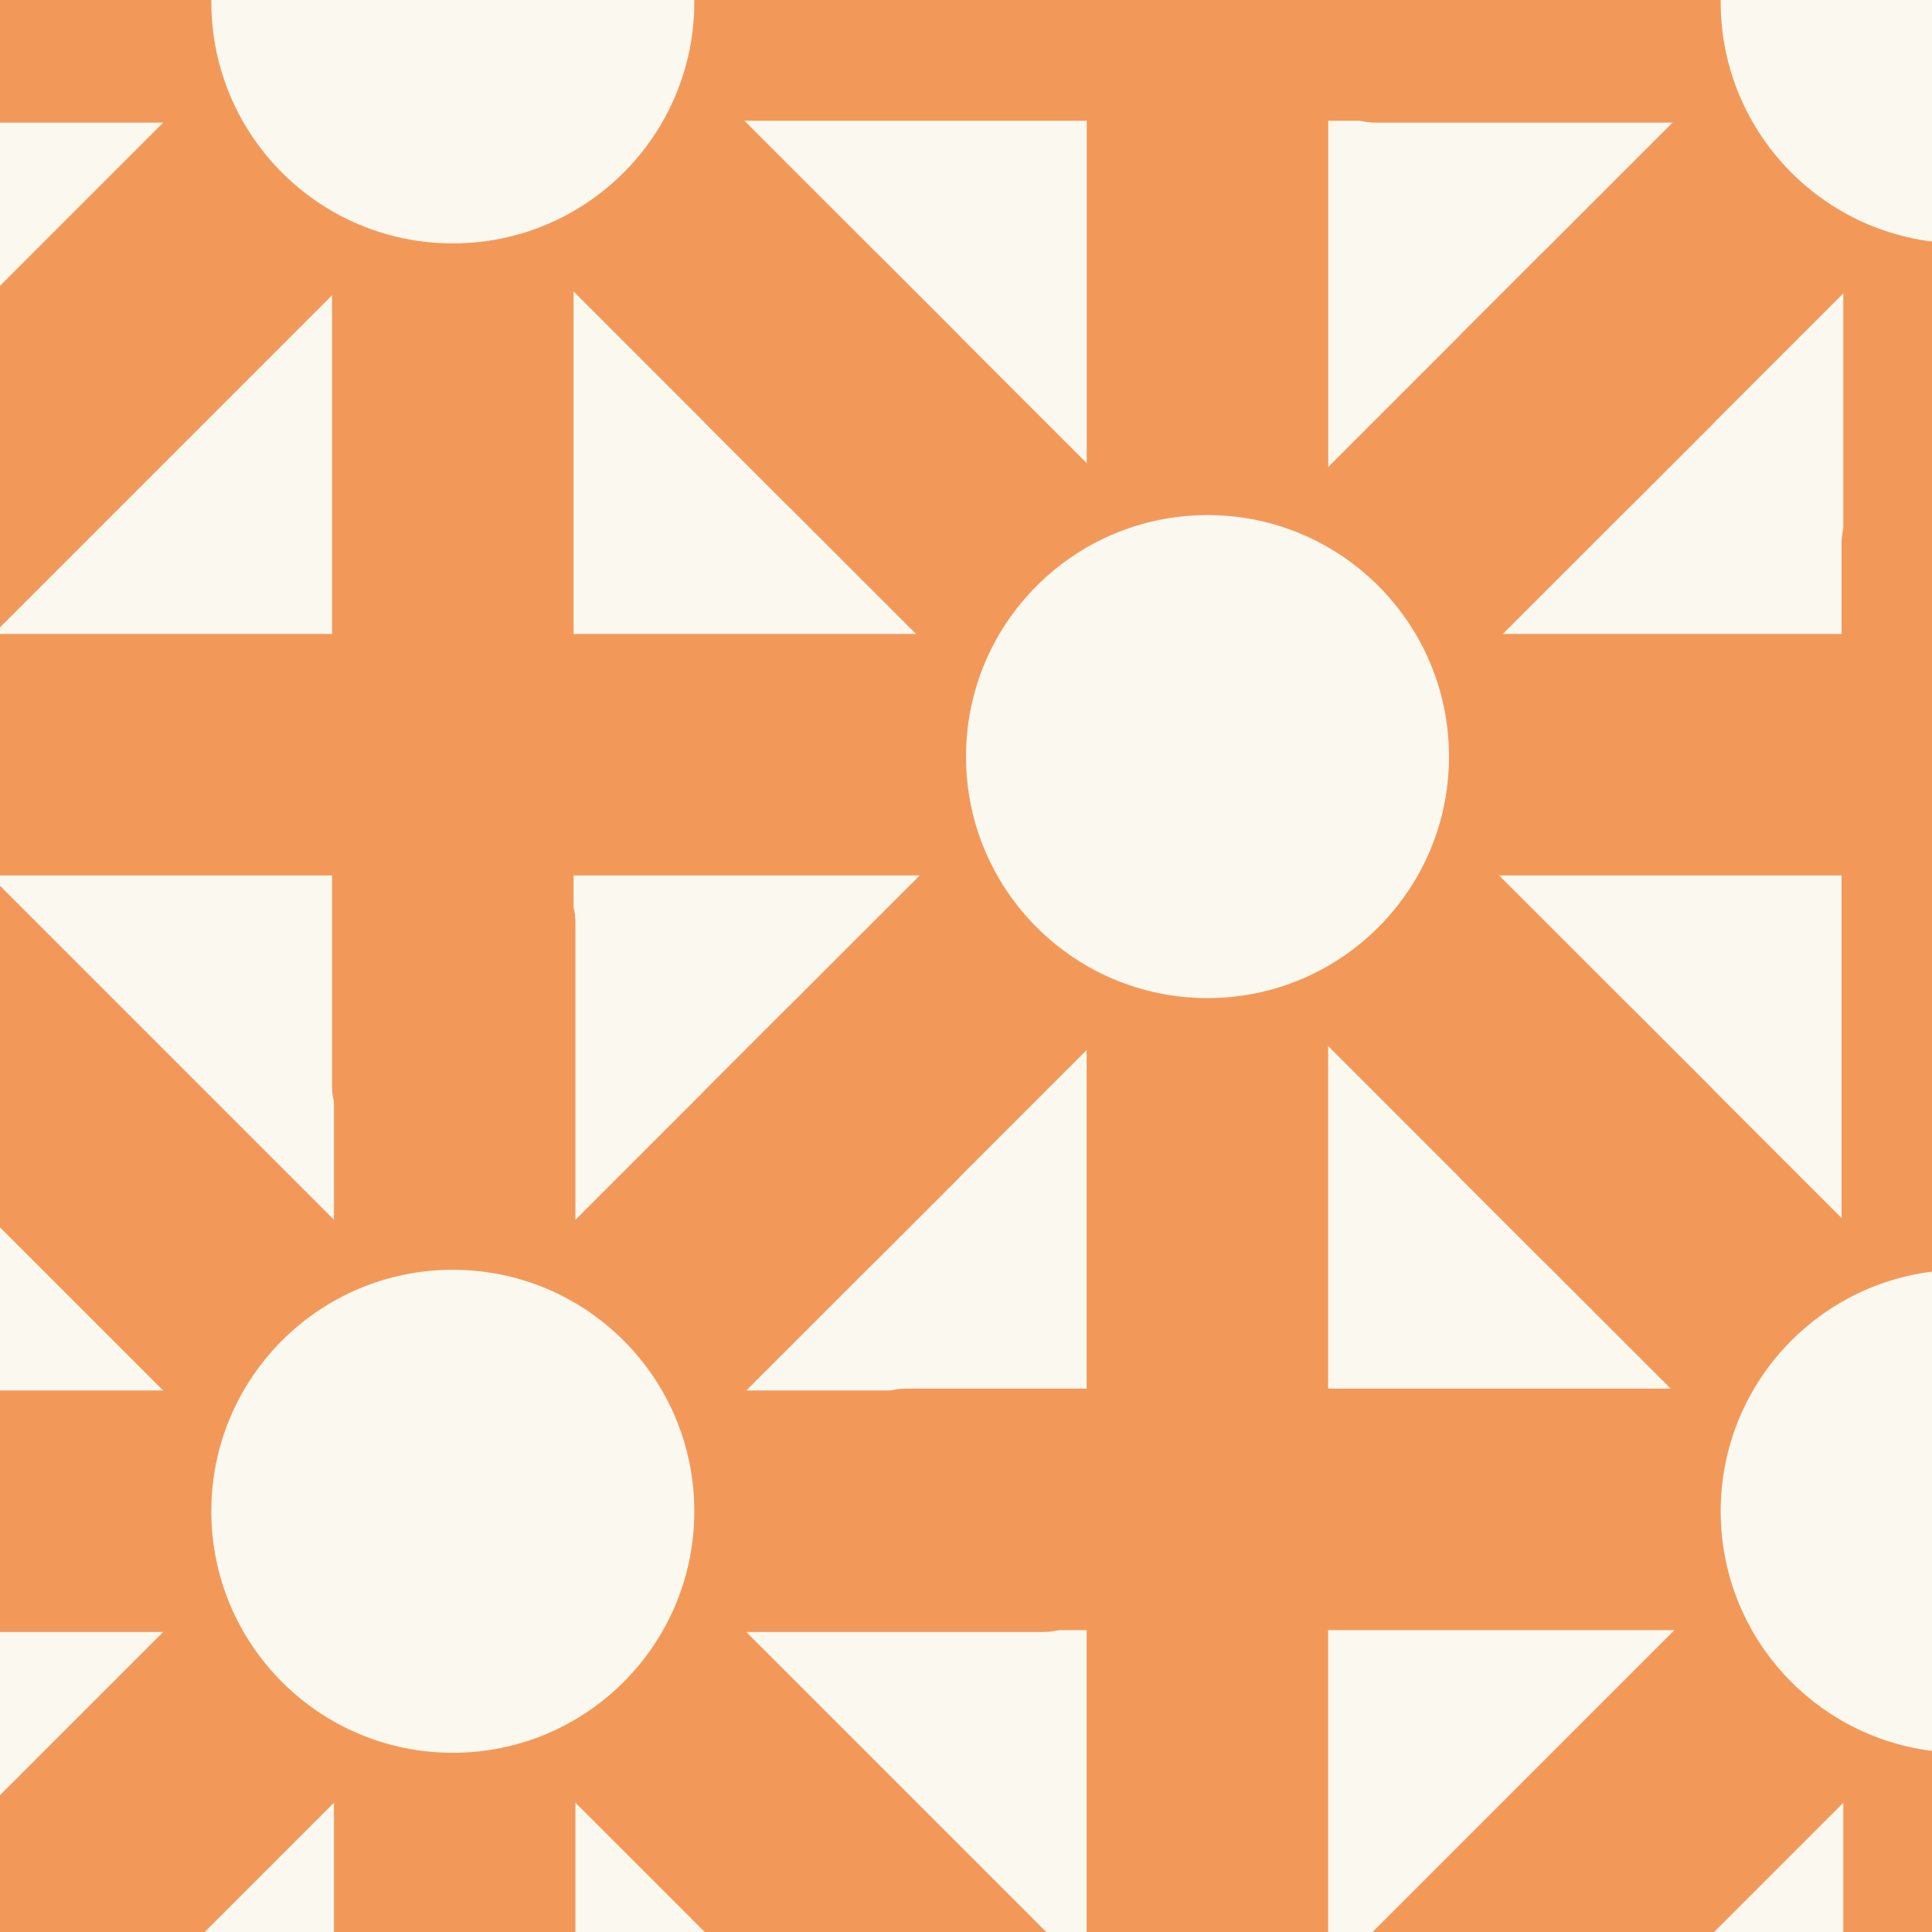
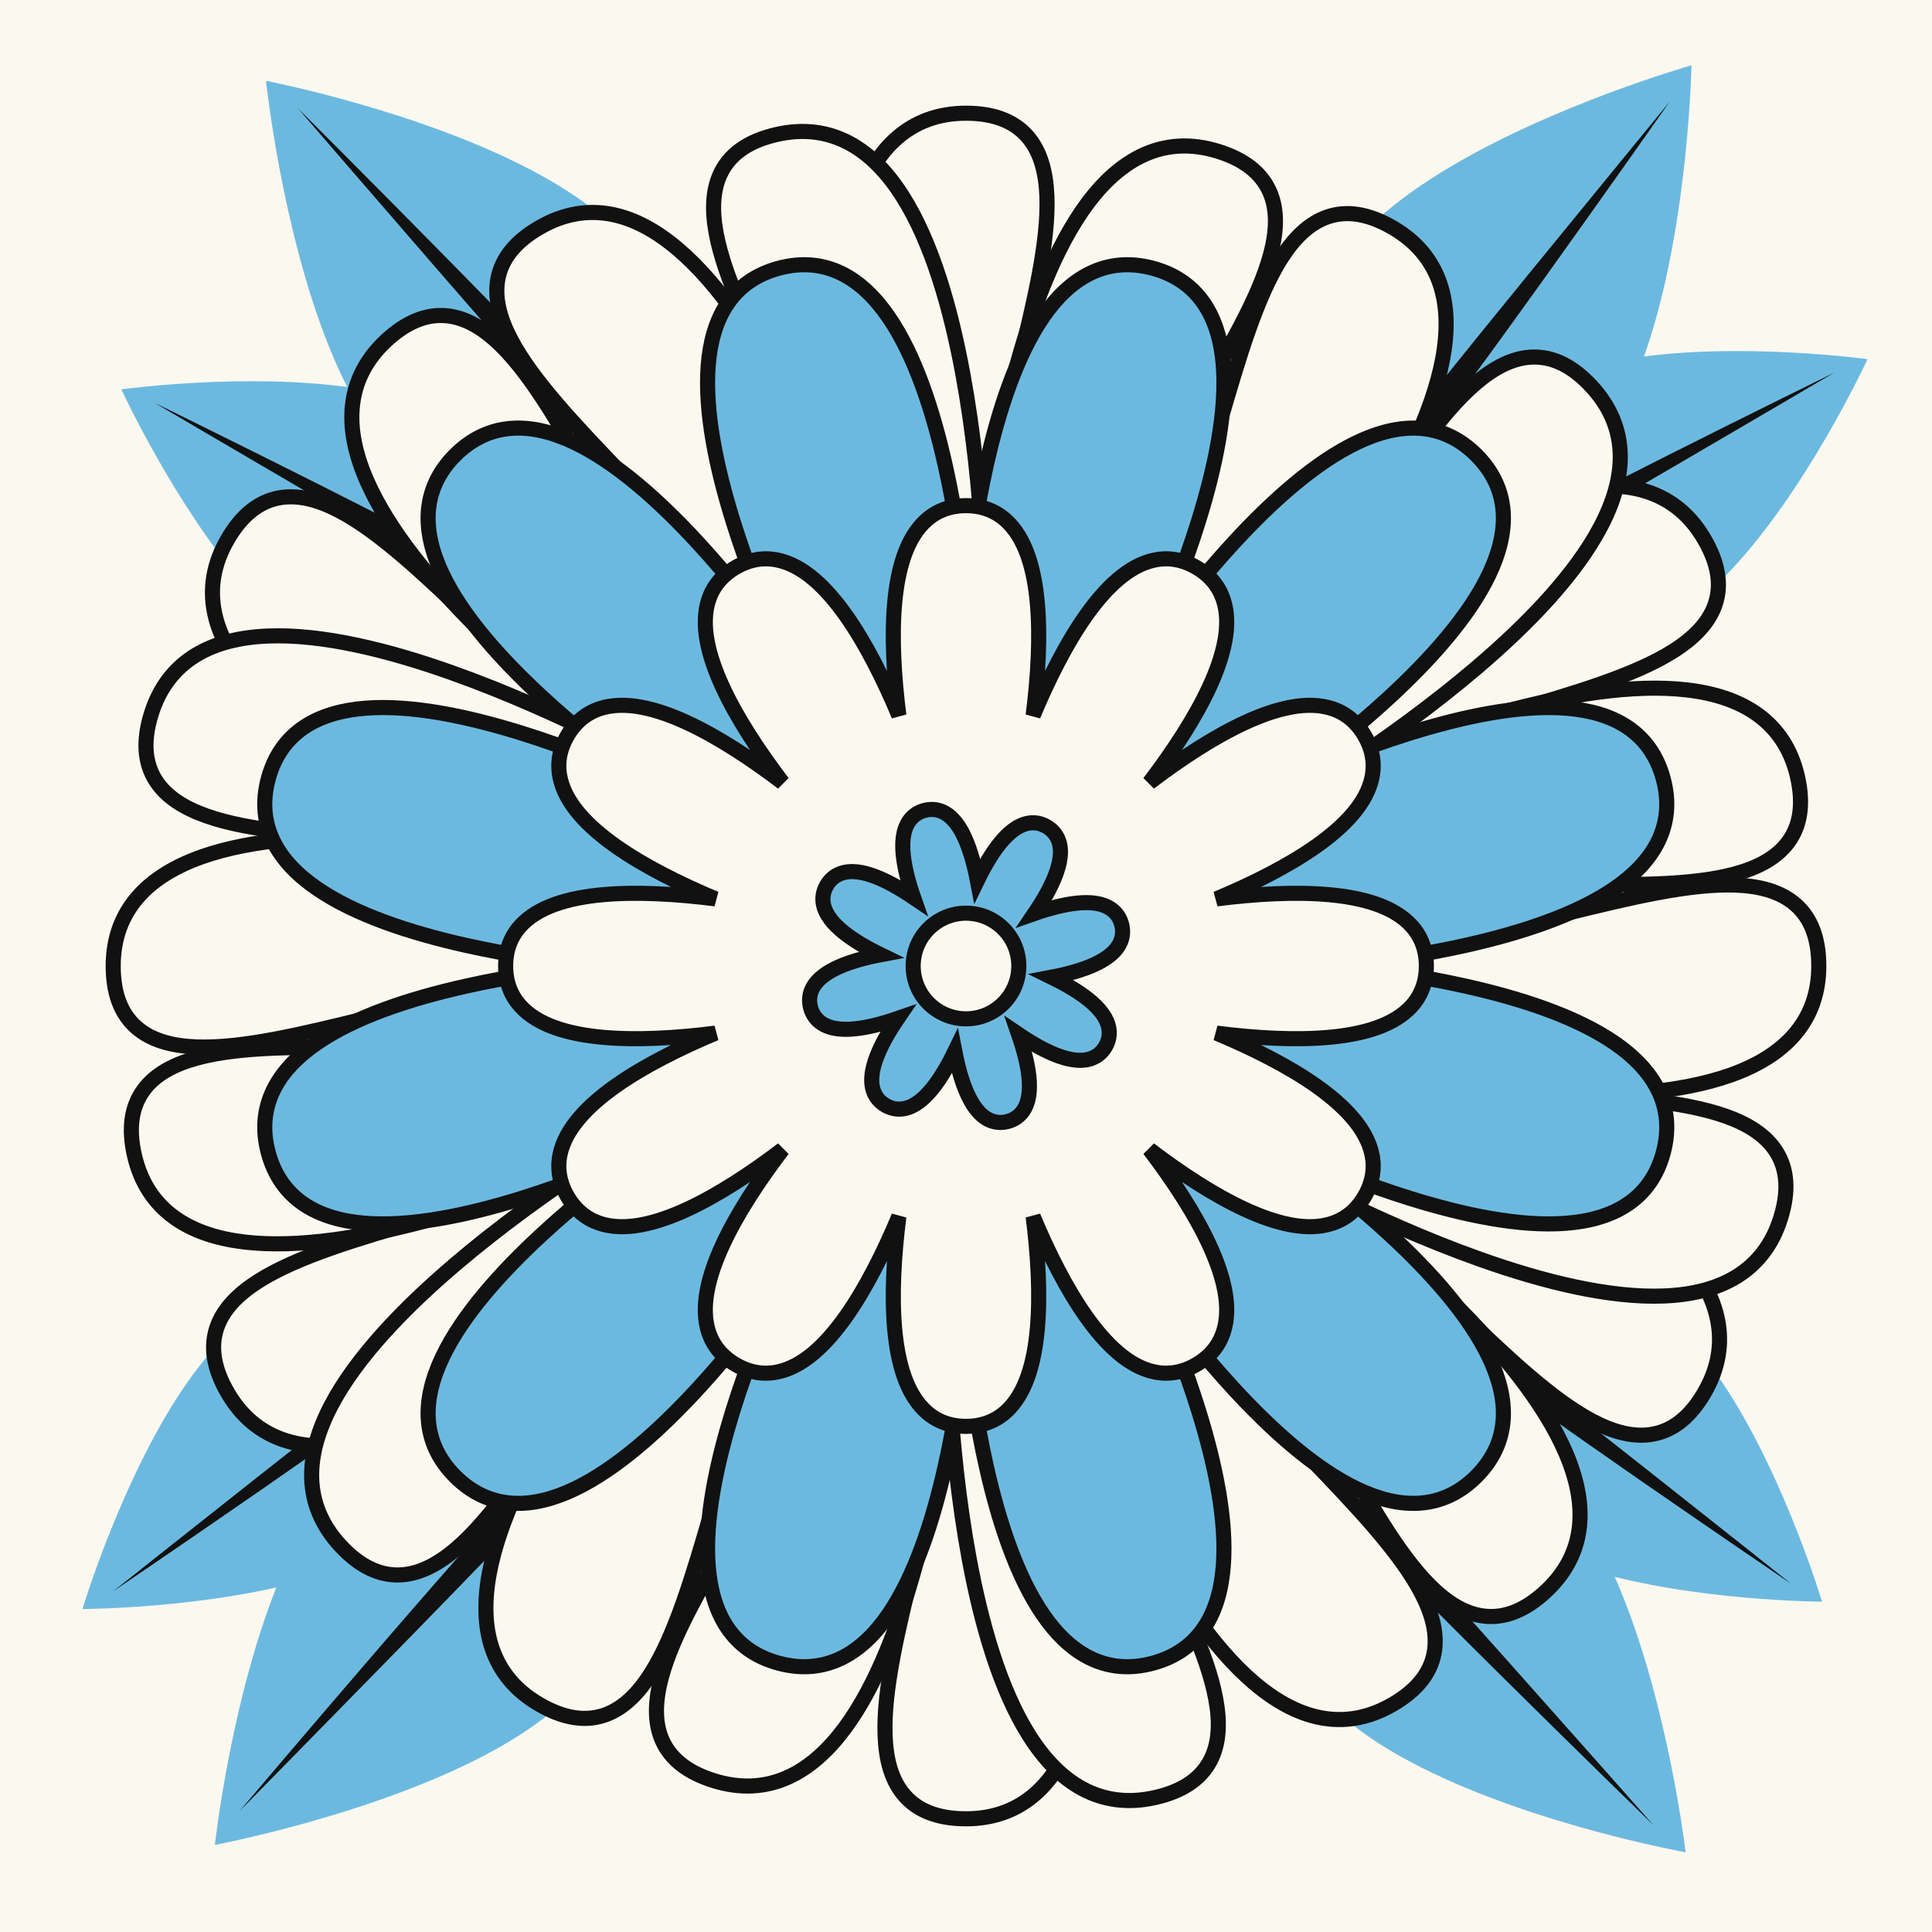
<svg xmlns="http://www.w3.org/2000/svg" width="64" height="64" viewBox="0 0 64 64" fill="none">
-   <g clip-path="url(#clip0_222_3661)">
+   <g clip-path="url(#clip0_379_2519)">
    <rect width="64" height="64" fill="#FBF8EF" />
-     <rect x="36.562" y="46.062" width="8" height="16" rx="2" transform="rotate(90 36.5625 46.0625)" fill="#F2995A" />
-     <rect x="9.562" y="46.062" width="8" height="16" rx="2" transform="rotate(90 9.5625 46.0625)" fill="#F2995A" />
-     <rect x="11.062" y="28.562" width="8" height="16" rx="2" fill="#F2995A" />
-     <rect x="11.062" y="55.562" width="8" height="16" rx="2" fill="#F2995A" />
-     <rect x="27.438" y="32.031" width="8" height="16" rx="2" transform="rotate(45 27.4375 32.0312)" fill="#F2995A" />
-     <rect x="8.344" y="51.123" width="8" height="16" rx="2" transform="rotate(45 8.34375 51.1231)" fill="#F2995A" />
-     <rect x="-8.375" y="32.282" width="8" height="23.645" rx="2" transform="rotate(-45 -8.375 32.282)" fill="#F2995A" />
-     <rect x="16.125" y="56.78" width="8" height="33.581" rx="2" transform="rotate(-45 16.125 56.7799)" fill="#F2995A" />
-     <rect x="7" y="42.063" width="16" height="16" rx="8" fill="#FBF8EF" />
-     <rect x="75" y="21" width="8" height="29" rx="2" transform="rotate(90 75 21)" fill="#F2995A" />
-     <rect x="35" y="21" width="8" height="37" rx="2" transform="rotate(90 35 21)" fill="#F2995A" />
-     <rect x="36" y="-6" width="8" height="26" rx="2" fill="#F2995A" />
-     <rect x="35.996" y="31" width="8" height="35" rx="2" fill="#F2995A" />
-     <rect x="52.438" y="7.031" width="8" height="16" rx="2" transform="rotate(45 52.4375 7.03122)" fill="#F2995A" />
-     <rect x="33.344" y="26.123" width="8" height="16" rx="2" transform="rotate(45 33.3438 26.1231)" fill="#F2995A" />
-     <rect x="22.031" y="12.688" width="8" height="16" rx="2" transform="rotate(-45 22.0312 12.6881)" fill="#F2995A" />
-     <rect x="41.125" y="31.78" width="8" height="16" rx="2" transform="rotate(-45 41.125 31.7799)" fill="#F2995A" />
-     <rect x="32" y="17.063" width="16" height="16" rx="8" fill="#FBF8EF" />
-     <rect x="51.004" y="-4" width="8" height="30" rx="2" transform="rotate(90 51.0039 -4)" fill="#F2995A" />
-     <rect x="9.566" y="-3.938" width="8" height="16" rx="2" transform="rotate(90 9.56641 -3.93753)" fill="#F2995A" />
-     <rect x="11" y="6" width="8" height="32" rx="2" fill="#F2995A" />
-     <rect x="8.344" y="1.123" width="8" height="24.519" rx="2" transform="rotate(45 8.34375 1.12314)" fill="#F2995A" />
-     <rect x="16.125" y="6.78" width="8" height="16" rx="2" transform="rotate(-45 16.125 6.77997)" fill="#F2995A" />
-     <rect x="7" y="-7.937" width="16" height="16" rx="8" fill="#FBF8EF" />
-     <rect x="60" y="46" width="8" height="32" rx="2" transform="rotate(90 60 46)" fill="#F2995A" />
-     <rect x="61.004" y="16" width="8" height="29" rx="2" fill="#F2995A" />
-     <rect x="61.062" y="55.562" width="8" height="16" rx="2" fill="#F2995A" />
-     <rect x="58.344" y="51.123" width="8" height="32.988" rx="2" transform="rotate(45 58.3438 51.1231)" fill="#F2995A" />
-     <rect x="47.031" y="37.688" width="8" height="16" rx="2" transform="rotate(-45 47.0312 37.6881)" fill="#F2995A" />
-     <rect x="57" y="42.063" width="16" height="16" rx="8" fill="#FBF8EF" />
-     <rect x="59.562" y="-3.938" width="8" height="16" rx="2" transform="rotate(90 59.5625 -3.93753)" fill="#F2995A" />
-     <rect x="61.062" y="5.562" width="8" height="16" rx="2" fill="#F2995A" />
-     <rect x="58.344" y="1.123" width="8" height="16" rx="2" transform="rotate(45 58.3438 1.12311)" fill="#F2995A" />
-     <rect x="57" y="-7.937" width="16" height="16" rx="8" fill="#FBF8EF" />
+     <path d="M2.732 53.301C2.732 53.301 19.719 53.258 13.336 45.053C7.47 37.512 2.732 53.301 2.732 53.301Z" fill="#6CB9E0" />
+     <path fill-rule="evenodd" clip-rule="evenodd" d="M13.414 45.148C13.359 45.075 3.752 52.713 3.752 52.713C3.752 52.713 13.892 45.826 13.762 45.633C13.632 45.439 13.498 45.261 13.414 45.148Z" fill="#111111" />
+     <path d="M7.118 61.115C7.118 61.115 9.295 41.14 18.148 49.675C26.284 57.518 7.118 61.115 7.118 61.115Z" fill="#6CB9E0" />
+     <path fill-rule="evenodd" clip-rule="evenodd" d="M18.047 49.572C18.126 49.646 7.939 59.99 7.939 59.99C7.939 59.99 17.309 48.924 17.52 49.101C17.732 49.279 17.924 49.459 18.047 49.572Z" fill="#111111" />
+     <path d="M55.839 61.36C55.839 61.36 36.062 57.811 45.186 49.568C53.572 41.992 55.839 61.36 55.839 61.36Z" fill="#6CB9E0" />
+     <path fill-rule="evenodd" clip-rule="evenodd" d="M45.08 49.663C45.159 49.59 54.776 60.465 54.776 60.465C54.776 60.465 44.383 50.355 44.574 50.156C44.765 49.957 44.958 49.778 45.08 49.663Z" fill="#111111" />
+     <path d="M8.813 2.678C8.813 2.678 28.544 6.481 19.314 14.606C10.831 22.074 8.813 2.678 8.813 2.678Z" fill="#6CB9E0" />
+     <path fill-rule="evenodd" clip-rule="evenodd" d="M19.425 14.512C19.346 14.585 9.869 3.587 9.869 3.587C9.869 3.587 20.132 13.83 19.938 14.026C19.744 14.223 19.549 14.4 19.425 14.512Z" fill="#111111" />
+     <path d="M56.032 2.164C56.032 2.164 55.663 22.254 46.078 14.551C37.268 7.472 56.032 2.164 56.032 2.164Z" fill="#6CB9E0" />
+     <path fill-rule="evenodd" clip-rule="evenodd" d="M46.19 14.644C46.104 14.578 55.318 3.359 55.318 3.359C55.318 3.359 46.983 15.223 46.757 15.065C46.53 14.908 46.322 14.746 46.19 14.644Z" fill="#111111" />
+     <path d="M4.02 12.899C4.02 12.899 20.846 10.57 15.672 19.586C10.916 27.873 4.02 12.899 4.02 12.899Z" fill="#6CB9E0" />
+     <path fill-rule="evenodd" clip-rule="evenodd" d="M15.736 19.481C15.692 19.561 5.113 13.339 5.113 13.339C5.113 13.339 16.116 18.742 16.014 18.952C15.912 19.162 15.804 19.357 15.736 19.481Z" fill="#111111" />
+     <path d="M61.863 11.899C61.863 11.899 45.037 9.57 50.211 18.586C54.966 26.873 61.863 11.899 61.863 11.899Z" fill="#6CB9E0" />
+     <path fill-rule="evenodd" clip-rule="evenodd" d="M50.147 18.481C50.19 18.561 60.77 12.339 60.77 12.339C60.77 12.339 49.767 17.742 49.869 17.952C49.971 18.162 50.078 18.357 50.147 18.481Z" fill="#111111" />
+     <path d="M60.358 53.057C60.358 53.057 43.371 53.014 49.754 44.809C55.62 37.268 60.358 53.057 60.358 53.057Z" fill="#6CB9E0" />
+     <path fill-rule="evenodd" clip-rule="evenodd" d="M49.676 44.904C49.731 44.831 59.337 52.469 59.337 52.469C59.337 52.469 49.198 45.583 49.328 45.389C49.458 45.195 49.592 45.017 49.676 44.904Z" fill="#111111" />
+     <path d="M42.042 21.958C43.043 20.728 44.224 19.175 45.261 17.538C46.448 15.663 47.463 13.653 47.792 11.877C47.957 10.987 47.952 10.139 47.697 9.39C47.439 8.635 46.931 8 46.125 7.535C45.327 7.074 44.614 6.966 43.977 7.184C43.35 7.399 42.849 7.911 42.431 8.573C41.614 9.868 41.028 11.874 40.44 13.891L40.406 14.009C39.798 16.09 39.181 18.178 38.304 19.637C37.868 20.364 37.379 20.913 36.817 21.229C36.263 21.541 35.618 21.638 34.833 21.428C34.048 21.218 33.538 20.81 33.214 20.264C32.885 19.709 32.736 18.989 32.721 18.142C32.692 16.439 33.202 14.322 33.716 12.216L33.745 12.097C34.244 10.056 34.741 8.026 34.68 6.497C34.649 5.713 34.472 5.02 34.036 4.521C33.593 4.013 32.921 3.75 32 3.75C31.069 3.75 30.312 4.046 29.711 4.571C29.116 5.091 28.688 5.824 28.385 6.677C27.782 8.38 27.656 10.628 27.747 12.845C27.826 14.782 28.072 16.716 28.324 18.282C27.76 16.8 27.005 15.002 26.106 13.285C25.076 11.319 23.843 9.435 22.469 8.263C21.78 7.675 21.044 7.254 20.268 7.101C19.485 6.947 18.681 7.069 17.875 7.535C17.077 7.995 16.627 8.559 16.497 9.22C16.369 9.87 16.562 10.56 16.927 11.254C17.64 12.608 19.085 14.118 20.537 15.636C20.565 15.666 20.594 15.695 20.622 15.725C22.12 17.291 23.62 18.87 24.446 20.359C24.857 21.101 25.088 21.798 25.081 22.443C25.073 23.078 24.835 23.686 24.261 24.261C23.686 24.835 23.078 25.073 22.443 25.081C21.798 25.088 21.101 24.857 20.359 24.446C18.87 23.62 17.291 22.12 15.725 20.622C15.695 20.594 15.666 20.565 15.636 20.537C14.118 19.085 12.608 17.64 11.254 16.927C10.56 16.562 9.87 16.369 9.22 16.497C8.559 16.627 7.995 17.077 7.535 17.875C7.069 18.681 6.947 19.485 7.101 20.268C7.254 21.044 7.675 21.78 8.263 22.469C9.435 23.843 11.319 25.076 13.285 26.106C15.002 27.005 16.8 27.76 18.282 28.324C16.716 28.072 14.782 27.826 12.845 27.747C10.628 27.656 8.38 27.782 6.677 28.385C5.824 28.688 5.091 29.116 4.571 29.711C4.046 30.312 3.75 31.069 3.75 32C3.75 32.921 4.013 33.593 4.521 34.036C5.02 34.472 5.713 34.649 6.497 34.68C8.026 34.741 10.056 34.244 12.097 33.745L12.216 33.716C14.322 33.202 16.439 32.692 18.142 32.721C18.989 32.736 19.709 32.885 20.264 33.214C20.81 33.538 21.218 34.048 21.428 34.833C21.638 35.618 21.541 36.263 21.229 36.817C20.913 37.379 20.364 37.868 19.637 38.304C18.178 39.181 16.09 39.798 14.009 40.406L13.891 40.44C11.874 41.028 9.868 41.614 8.573 42.431C7.911 42.849 7.399 43.35 7.184 43.977C6.966 44.614 7.074 45.327 7.535 46.125C8 46.931 8.635 47.439 9.39 47.697C10.139 47.952 10.987 47.957 11.877 47.792C13.653 47.463 15.663 46.448 17.538 45.261C19.175 44.224 20.728 43.043 21.958 42.042C20.957 43.272 19.776 44.825 18.739 46.462C17.552 48.337 16.537 50.347 16.208 52.123C16.043 53.013 16.048 53.861 16.303 54.61C16.561 55.365 17.069 56 17.875 56.465C18.673 56.926 19.386 57.034 20.023 56.816C20.65 56.601 21.151 56.089 21.57 55.426C22.386 54.133 22.972 52.126 23.56 50.109L23.594 49.991C24.201 47.91 24.819 45.822 25.696 44.362C26.132 43.636 26.621 43.087 27.183 42.771C27.737 42.459 28.382 42.362 29.167 42.572C29.952 42.782 30.462 43.19 30.786 43.736C31.115 44.291 31.264 45.011 31.279 45.858C31.308 47.561 30.799 49.678 30.284 51.784L30.255 51.903C29.756 53.944 29.259 55.974 29.32 57.503C29.351 58.286 29.528 58.98 29.964 59.479C30.407 59.987 31.079 60.25 32 60.25C32.931 60.25 33.688 59.954 34.289 59.429C34.885 58.909 35.312 58.176 35.615 57.323C36.218 55.62 36.344 53.372 36.253 51.155C36.174 49.218 35.928 47.284 35.676 45.718C36.24 47.2 36.995 48.998 37.894 50.715C38.924 52.681 40.157 54.565 41.531 55.737C42.219 56.325 42.956 56.746 43.732 56.899C44.515 57.053 45.319 56.931 46.125 56.465C46.923 56.005 47.373 55.441 47.503 54.78C47.631 54.13 47.438 53.44 47.073 52.746C46.36 51.392 44.915 49.882 43.463 48.364L43.378 48.275C41.88 46.709 40.38 45.13 39.554 43.641C39.143 42.899 38.912 42.202 38.919 41.557C38.926 40.922 39.165 40.314 39.739 39.739C40.314 39.165 40.922 38.926 41.557 38.919C42.202 38.912 42.899 39.143 43.641 39.554C45.13 40.38 46.709 41.88 48.275 43.378L48.364 43.463C49.882 44.915 51.392 46.36 52.746 47.073C53.44 47.438 54.13 47.631 54.78 47.503C55.441 47.373 56.005 46.923 56.465 46.125C56.931 45.319 57.053 44.515 56.899 43.732C56.746 42.956 56.325 42.219 55.737 41.531C54.565 40.157 52.681 38.924 50.715 37.894C48.998 36.995 47.2 36.24 45.718 35.676C47.284 35.928 49.218 36.174 51.155 36.253C53.372 36.344 55.62 36.218 57.323 35.615C58.176 35.312 58.909 34.885 59.429 34.289C59.954 33.688 60.25 32.931 60.25 32C60.25 31.079 59.987 30.407 59.479 29.964C58.98 29.528 58.286 29.351 57.503 29.32C55.974 29.259 53.944 29.756 51.903 30.255L51.784 30.284C49.678 30.799 47.561 31.308 45.858 31.279C45.011 31.264 44.291 31.115 43.736 30.786C43.19 30.462 42.782 29.952 42.572 29.167C42.362 28.382 42.459 27.737 42.771 27.183C43.087 26.621 43.636 26.132 44.362 25.696C45.822 24.819 47.91 24.201 49.991 23.594L50.109 23.56C52.126 22.972 54.133 22.386 55.426 21.57C56.089 21.151 56.601 20.65 56.816 20.023C57.034 19.386 56.926 18.673 56.465 17.875C56 17.069 55.365 16.561 54.61 16.303C53.861 16.048 53.013 16.043 52.123 16.208C50.347 16.537 48.337 17.552 46.462 18.739C44.825 19.776 43.272 20.957 42.042 21.958Z" fill="#FBF8EF" stroke="#111111" stroke-width="0.5" />
+     <path d="M44.559 25.371C45.878 24.492 47.464 23.357 48.938 22.099C50.627 20.658 52.19 19.038 53.028 17.438C53.449 16.636 53.695 15.825 53.672 15.034C53.648 14.237 53.351 13.48 52.718 12.797C52.092 12.121 51.442 11.808 50.769 11.828C50.107 11.847 49.477 12.189 48.882 12.698C47.719 13.694 46.567 15.438 45.41 17.191L45.342 17.293C44.148 19.102 42.941 20.915 41.672 22.051C41.04 22.616 40.412 22.996 39.781 23.132C39.16 23.266 38.514 23.169 37.827 22.736C37.139 22.303 36.772 21.763 36.624 21.145C36.473 20.518 36.544 19.787 36.78 18.973C37.255 17.338 38.367 15.465 39.48 13.605L39.543 13.5C40.623 11.698 41.696 9.904 42.09 8.426C42.292 7.668 42.327 6.953 42.058 6.347C41.785 5.732 41.221 5.282 40.341 5.01C39.451 4.735 38.64 4.795 37.912 5.118C37.189 5.44 36.564 6.013 36.023 6.739C34.944 8.188 34.16 10.298 33.592 12.443C33.095 14.317 32.759 16.238 32.538 17.808C32.436 16.226 32.246 14.285 31.894 12.379C31.49 10.197 30.868 8.033 29.902 6.507C29.418 5.742 28.838 5.122 28.142 4.747C27.44 4.369 26.636 4.248 25.728 4.455C24.83 4.659 24.233 5.065 23.914 5.658C23.6 6.241 23.581 6.957 23.724 7.728C24.005 9.232 24.939 11.102 25.879 12.981C25.897 13.018 25.916 13.054 25.934 13.091C26.903 15.03 27.87 16.981 28.219 18.647C28.393 19.477 28.407 20.212 28.21 20.826C28.015 21.431 27.608 21.941 26.89 22.32C26.171 22.7 25.52 22.748 24.911 22.567C24.292 22.384 23.694 21.957 23.107 21.345C21.929 20.117 20.863 18.217 19.809 16.323C19.789 16.287 19.769 16.252 19.749 16.216C18.728 14.38 17.712 12.553 16.628 11.473C16.073 10.919 15.471 10.531 14.812 10.462C14.143 10.391 13.471 10.654 12.795 11.28C12.113 11.913 11.759 12.645 11.675 13.438C11.591 14.225 11.776 15.053 12.134 15.884C12.849 17.543 14.284 19.277 15.858 20.842C17.233 22.209 18.729 23.46 19.977 24.437C18.556 23.734 16.781 22.928 14.953 22.28C12.862 21.538 10.677 20.995 8.872 21.069C7.968 21.105 7.141 21.298 6.468 21.713C5.79 22.132 5.283 22.768 5.008 23.658C4.736 24.538 4.789 25.257 5.143 25.83C5.491 26.394 6.102 26.768 6.841 27.029C8.284 27.539 10.371 27.664 12.468 27.79L12.59 27.797C14.754 27.927 16.927 28.066 18.545 28.597C19.351 28.861 19.994 29.216 20.427 29.694C20.854 30.165 21.092 30.773 21.061 31.584C21.03 32.396 20.746 32.984 20.285 33.422C19.817 33.865 19.149 34.17 18.325 34.373C16.672 34.779 14.494 34.752 12.327 34.718L12.205 34.716C10.104 34.682 8.014 34.649 6.536 35.047C5.779 35.251 5.142 35.578 4.753 36.114C4.356 36.659 4.248 37.372 4.453 38.27C4.66 39.178 5.117 39.85 5.761 40.32C6.401 40.785 7.21 41.04 8.11 41.145C9.904 41.355 12.123 40.979 14.265 40.399C16.136 39.891 17.968 39.222 19.438 38.629C18.119 39.508 16.533 40.643 15.058 41.901C13.37 43.342 11.807 44.962 10.968 46.562C10.548 47.364 10.302 48.176 10.325 48.966C10.348 49.763 10.646 50.52 11.278 51.203C11.905 51.879 12.554 52.192 13.228 52.172C13.89 52.153 14.519 51.811 15.115 51.302C16.277 50.306 17.429 48.562 18.587 46.809L18.654 46.707C19.849 44.898 21.056 43.085 22.324 41.95C22.956 41.384 23.585 41.004 24.215 40.868C24.836 40.734 25.482 40.831 26.17 41.264C26.858 41.697 27.225 42.237 27.373 42.855C27.523 43.482 27.453 44.213 27.216 45.027C26.742 46.662 25.63 48.535 24.516 50.395L24.453 50.5C23.374 52.302 22.3 54.096 21.906 55.574C21.705 56.332 21.669 57.047 21.938 57.653C22.212 58.268 22.776 58.718 23.656 58.99C24.545 59.265 25.356 59.206 26.085 58.882C26.808 58.56 27.433 57.987 27.974 57.261C29.053 55.812 29.837 53.702 30.405 51.557C30.901 49.683 31.238 47.762 31.459 46.192C31.561 47.774 31.75 49.715 32.103 51.621C32.507 53.803 33.128 55.967 34.094 57.493C34.579 58.258 35.158 58.878 35.855 59.253C36.557 59.631 37.361 59.752 38.269 59.545C39.167 59.341 39.763 58.935 40.083 58.342C40.397 57.759 40.416 57.043 40.272 56.272C39.992 54.768 39.057 52.898 38.118 51.019L38.063 50.91C37.094 48.971 36.127 47.019 35.778 45.353C35.604 44.523 35.589 43.788 35.787 43.174C35.981 42.569 36.388 42.059 37.107 41.68C37.826 41.3 38.477 41.252 39.086 41.433C39.704 41.617 40.302 42.043 40.889 42.655C42.068 43.883 43.134 45.783 44.188 47.677L44.247 47.784C45.269 49.62 46.285 51.447 47.368 52.527C47.923 53.081 48.525 53.469 49.184 53.538C49.854 53.609 50.526 53.346 51.201 52.72C51.884 52.087 52.238 51.355 52.322 50.562C52.405 49.775 52.221 48.947 51.863 48.116C51.148 46.457 49.712 44.723 48.138 43.158C46.763 41.791 45.268 40.54 44.019 39.563C45.44 40.266 47.216 41.072 49.043 41.72C51.135 42.462 53.319 43.005 55.124 42.931C56.029 42.895 56.855 42.702 57.528 42.287C58.207 41.868 58.714 41.232 58.988 40.343C59.261 39.462 59.207 38.743 58.853 38.17C58.505 37.606 57.895 37.231 57.156 36.971C55.712 36.461 53.626 36.336 51.529 36.21L51.407 36.203C49.243 36.073 47.069 35.934 45.452 35.403C44.646 35.139 44.003 34.784 43.57 34.306C43.143 33.835 42.905 33.227 42.935 32.416C42.966 31.604 43.25 31.016 43.711 30.578C44.179 30.135 44.848 29.83 45.671 29.628C47.324 29.221 49.502 29.248 51.67 29.282L51.792 29.284C53.893 29.318 55.983 29.351 57.46 28.953C58.217 28.749 58.854 28.422 59.244 27.886C59.641 27.341 59.748 26.628 59.544 25.73C59.337 24.822 58.88 24.149 58.235 23.68C57.596 23.215 56.786 22.96 55.887 22.855C54.093 22.645 51.873 23.021 49.732 23.602C47.861 24.109 46.029 24.778 44.559 25.371Z" fill="#FBF8EF" stroke="#111111" stroke-width="0.5" />
+     <path d="M38.178 21.277C38.689 20.114 39.247 18.719 39.693 17.291C40.253 15.499 40.644 13.631 40.523 12.101C40.462 11.334 40.272 10.635 39.895 10.072C39.513 9.504 38.952 9.091 38.183 8.885C37.414 8.679 36.722 8.756 36.108 9.057C35.499 9.356 34.985 9.866 34.549 10.5C33.68 11.765 33.084 13.578 32.672 15.41C32.345 16.869 32.131 18.357 31.992 19.619C31.853 18.357 31.639 16.869 31.311 15.41C30.9 13.578 30.304 11.765 29.435 10.5C28.999 9.866 28.485 9.356 27.876 9.057C27.262 8.756 26.57 8.679 25.801 8.885C25.032 9.091 24.47 9.504 24.089 10.072C23.712 10.635 23.521 11.334 23.461 12.101C23.34 13.631 23.731 15.499 24.291 17.291C24.737 18.719 25.295 20.114 25.806 21.277C25.054 20.253 24.125 19.072 23.112 17.972C21.84 16.591 20.417 15.318 19.032 14.658C18.337 14.327 17.637 14.142 16.961 14.188C16.278 14.234 15.64 14.514 15.077 15.076C14.514 15.639 14.235 16.277 14.188 16.96C14.143 17.636 14.327 18.336 14.659 19.031C15.319 20.416 16.592 21.839 17.973 23.111C19.073 24.125 20.254 25.054 21.277 25.805C20.115 25.294 18.72 24.736 17.292 24.29C15.5 23.73 13.631 23.339 12.101 23.46C11.334 23.521 10.635 23.711 10.073 24.088C9.505 24.47 9.092 25.031 8.886 25.8C8.68 26.569 8.757 27.261 9.058 27.875C9.357 28.484 9.867 28.998 10.501 29.434C11.765 30.303 13.579 30.899 15.411 31.311C16.87 31.638 18.358 31.852 19.62 31.991C18.358 32.13 16.87 32.344 15.411 32.672C13.579 33.083 11.765 33.679 10.501 34.548C9.867 34.984 9.357 35.498 9.058 36.107C8.757 36.721 8.68 37.414 8.886 38.182C9.092 38.951 9.505 39.513 10.073 39.894C10.635 40.271 11.334 40.462 12.101 40.522C13.631 40.643 15.5 40.252 17.292 39.692C18.72 39.246 20.115 38.688 21.277 38.177C20.254 38.929 19.073 39.858 17.973 40.871C16.592 42.143 15.319 43.566 14.659 44.951C14.327 45.646 14.143 46.346 14.188 47.022C14.235 47.705 14.514 48.343 15.077 48.906C15.64 49.469 16.278 49.748 16.961 49.794C17.637 49.84 18.337 49.656 19.032 49.324C20.417 48.664 21.84 47.391 23.112 46.01C24.125 44.91 25.054 43.729 25.806 42.706C25.295 43.868 24.737 45.263 24.291 46.691C23.731 48.483 23.34 50.352 23.461 51.882C23.521 52.649 23.712 53.348 24.089 53.91C24.47 54.478 25.032 54.891 25.801 55.097C26.57 55.303 27.262 55.226 27.876 54.925C28.485 54.627 28.999 54.116 29.435 53.482C30.304 52.218 30.9 50.404 31.311 48.572C31.639 47.113 31.853 45.625 31.992 44.363C32.131 45.625 32.345 47.113 32.672 48.572C33.084 50.404 33.68 52.218 34.549 53.482C34.985 54.116 35.499 54.627 36.108 54.925C36.722 55.226 37.414 55.303 38.183 55.097C38.952 54.891 39.513 54.478 39.895 53.91C40.272 53.348 40.462 52.649 40.523 51.882C40.644 50.352 40.253 48.483 39.693 46.691C39.247 45.263 38.689 43.868 38.178 42.706C38.929 43.729 39.858 44.91 40.872 46.01C42.144 47.391 43.567 48.664 44.952 49.324C45.647 49.656 46.347 49.84 47.023 49.794C47.706 49.748 48.344 49.469 48.907 48.906C49.469 48.343 49.749 47.705 49.795 47.022C49.841 46.346 49.656 45.646 49.325 44.951C48.665 43.566 47.392 42.143 46.011 40.871C44.911 39.858 43.73 38.929 42.706 38.177C43.869 38.688 45.264 39.246 46.692 39.692C48.484 40.252 50.352 40.643 51.882 40.522C52.65 40.462 53.349 40.271 53.911 39.894C54.479 39.513 54.892 38.951 55.098 38.182C55.304 37.414 55.227 36.721 54.926 36.107C54.627 35.498 54.117 34.984 53.483 34.548C52.218 33.679 50.405 33.083 48.573 32.672C47.114 32.344 45.626 32.13 44.364 31.991C45.626 31.852 47.114 31.638 48.573 31.311C50.405 30.899 52.218 30.303 53.483 29.434C54.117 28.998 54.627 28.484 54.926 27.875C55.227 27.261 55.304 26.569 55.098 25.8C54.892 25.031 54.479 24.47 53.911 24.088C53.349 23.711 52.65 23.521 51.882 23.46C50.352 23.339 48.484 23.73 46.692 24.29C45.264 24.736 43.869 25.294 42.706 25.805C43.73 25.054 44.911 24.125 46.011 23.111C47.392 21.839 48.665 20.416 49.325 19.031C49.656 18.336 49.841 17.636 49.795 16.96C49.749 16.277 49.469 15.639 48.907 15.076C48.344 14.514 47.706 14.234 47.023 14.188C46.347 14.142 45.647 14.327 44.952 14.658C43.567 15.318 42.144 16.591 40.872 17.972C39.858 19.072 38.929 20.253 38.178 21.277Z" fill="#6CB9E0" stroke="#111111" stroke-width="0.5" />
+     <path d="M34.224 23.701C34.302 23.084 34.367 22.414 34.394 21.743C34.443 20.551 34.377 19.329 34.046 18.395C33.88 17.927 33.641 17.515 33.303 17.218C32.959 16.918 32.526 16.75 32 16.75C31.474 16.75 31.041 16.918 30.698 17.218C30.359 17.515 30.12 17.927 29.954 18.395C29.623 19.329 29.557 20.551 29.606 21.743C29.633 22.414 29.698 23.084 29.776 23.701C29.536 23.128 29.257 22.515 28.945 21.92C28.392 20.863 27.723 19.838 26.97 19.195C26.591 18.872 26.179 18.634 25.737 18.548C25.289 18.459 24.83 18.53 24.375 18.793C23.92 19.056 23.629 19.418 23.481 19.85C23.336 20.276 23.335 20.752 23.426 21.241C23.606 22.215 24.16 23.307 24.798 24.314C25.157 24.882 25.548 25.43 25.925 25.925C25.43 25.548 24.882 25.157 24.314 24.798C23.307 24.16 22.215 23.606 21.241 23.426C20.752 23.335 20.276 23.336 19.85 23.481C19.418 23.629 19.056 23.92 18.793 24.375C18.53 24.83 18.459 25.289 18.548 25.737C18.634 26.179 18.872 26.591 19.195 26.97C19.838 27.723 20.863 28.392 21.92 28.945C22.515 29.257 23.128 29.536 23.701 29.776C23.084 29.698 22.414 29.633 21.743 29.606C20.551 29.557 19.329 29.623 18.395 29.954C17.927 30.12 17.515 30.359 17.218 30.698C16.918 31.041 16.75 31.474 16.75 32C16.75 32.526 16.918 32.959 17.218 33.303C17.515 33.641 17.927 33.88 18.395 34.046C19.329 34.377 20.551 34.443 21.743 34.394C22.414 34.367 23.084 34.302 23.701 34.224C23.128 34.464 22.515 34.743 21.92 35.055C20.863 35.608 19.838 36.277 19.195 37.031C18.872 37.409 18.634 37.821 18.548 38.263C18.459 38.711 18.53 39.17 18.793 39.625C19.056 40.08 19.418 40.371 19.85 40.519C20.276 40.664 20.752 40.665 21.241 40.574C22.215 40.394 23.307 39.84 24.314 39.202C24.882 38.843 25.43 38.452 25.925 38.075C25.548 38.57 25.157 39.118 24.798 39.685C24.16 40.693 23.606 41.785 23.426 42.759C23.335 43.248 23.336 43.724 23.481 44.15C23.629 44.582 23.92 44.944 24.375 45.207C24.83 45.47 25.289 45.541 25.737 45.452C26.179 45.365 26.591 45.128 26.97 44.805C27.723 44.162 28.392 43.137 28.945 42.08C29.257 41.485 29.536 40.872 29.776 40.299C29.698 40.916 29.633 41.586 29.606 42.257C29.557 43.449 29.623 44.671 29.954 45.605C30.12 46.073 30.359 46.486 30.698 46.782C31.041 47.082 31.474 47.25 32 47.25C32.526 47.25 32.959 47.082 33.303 46.782C33.641 46.486 33.88 46.073 34.046 45.605C34.377 44.671 34.443 43.449 34.394 42.257C34.367 41.586 34.302 40.916 34.224 40.299C34.464 40.872 34.743 41.485 35.055 42.08C35.608 43.137 36.277 44.162 37.031 44.805C37.409 45.128 37.821 45.365 38.263 45.452C38.711 45.541 39.17 45.47 39.625 45.207C40.08 44.944 40.371 44.582 40.519 44.15C40.664 43.724 40.665 43.248 40.574 42.759C40.394 41.785 39.84 40.693 39.202 39.685C38.843 39.118 38.452 38.57 38.075 38.075C38.57 38.452 39.118 38.843 39.685 39.202C40.693 39.84 41.785 40.394 42.759 40.574C43.248 40.665 43.724 40.664 44.15 40.519C44.582 40.371 44.944 40.08 45.207 39.625C45.47 39.17 45.541 38.711 45.452 38.263C45.365 37.821 45.128 37.409 44.805 37.031C44.162 36.277 43.137 35.608 42.08 35.055C41.485 34.743 40.872 34.464 40.299 34.224C40.916 34.302 41.586 34.367 42.257 34.394C43.449 34.443 44.671 34.377 45.605 34.046C46.073 33.88 46.486 33.641 46.782 33.303C47.082 32.959 47.25 32.526 47.25 32C47.25 31.474 47.082 31.041 46.782 30.698C46.486 30.359 46.073 30.12 45.605 29.954C44.671 29.623 43.449 29.557 42.257 29.606C41.586 29.633 40.916 29.698 40.299 29.776C40.872 29.536 41.485 29.257 42.08 28.945C43.137 28.392 44.162 27.723 44.805 26.97C45.128 26.591 45.365 26.179 45.452 25.737C45.541 25.289 45.47 24.83 45.207 24.375C44.944 23.92 44.582 23.629 44.15 23.481C43.724 23.336 43.248 23.335 42.759 23.426C41.785 23.606 40.693 24.16 39.685 24.798C39.118 25.157 38.57 25.548 38.075 25.925C38.452 25.43 38.843 24.882 39.202 24.314C39.84 23.307 40.394 22.215 40.574 21.241C40.665 20.752 40.664 20.276 40.519 19.85C40.371 19.418 40.08 19.056 39.625 18.793C39.17 18.53 38.711 18.459 38.263 18.548C37.821 18.634 37.409 18.872 37.031 19.195C36.277 19.838 35.608 20.863 35.055 21.92C34.743 22.515 34.464 23.128 34.224 23.701Z" fill="#FBF8EF" stroke="#111111" stroke-width="0.5" />
+     <path d="M32.376 29.166C32.329 28.923 32.268 28.651 32.188 28.383C32.069 27.979 31.902 27.559 31.666 27.257C31.546 27.105 31.4 26.971 31.222 26.891C31.039 26.809 30.836 26.79 30.623 26.847C30.409 26.905 30.242 27.022 30.125 27.185C30.011 27.343 29.951 27.532 29.924 27.724C29.87 28.103 29.936 28.551 30.034 28.96C30.099 29.232 30.182 29.498 30.264 29.732C30.059 29.593 29.823 29.444 29.577 29.31C29.207 29.109 28.792 28.93 28.412 28.884C28.22 28.861 28.022 28.87 27.839 28.939C27.652 29.01 27.495 29.14 27.384 29.332C27.273 29.524 27.239 29.725 27.271 29.923C27.302 30.116 27.394 30.291 27.51 30.446C27.74 30.752 28.103 31.022 28.462 31.242C28.701 31.388 28.948 31.518 29.171 31.626C28.927 31.672 28.655 31.734 28.387 31.813C27.983 31.932 27.563 32.099 27.261 32.336C27.109 32.455 26.975 32.601 26.895 32.779C26.813 32.962 26.794 33.165 26.852 33.379C26.909 33.593 27.027 33.759 27.189 33.877C27.348 33.991 27.536 34.05 27.728 34.078C28.107 34.131 28.555 34.066 28.964 33.968C29.236 33.902 29.502 33.819 29.737 33.738C29.597 33.943 29.448 34.178 29.315 34.424C29.114 34.794 28.935 35.209 28.888 35.59C28.865 35.782 28.874 35.98 28.943 36.162C29.015 36.35 29.145 36.507 29.336 36.617C29.528 36.728 29.729 36.762 29.927 36.73C30.12 36.699 30.295 36.608 30.45 36.491C30.756 36.261 31.027 35.899 31.246 35.54C31.392 35.301 31.522 35.054 31.63 34.831C31.677 35.074 31.738 35.346 31.817 35.615C31.936 36.018 32.104 36.439 32.34 36.74C32.459 36.893 32.605 37.026 32.783 37.106C32.967 37.188 33.169 37.207 33.383 37.15C33.597 37.093 33.763 36.975 33.881 36.812C33.995 36.654 34.054 36.465 34.082 36.273C34.136 35.894 34.07 35.447 33.972 35.038C33.906 34.765 33.823 34.499 33.742 34.265C33.947 34.404 34.183 34.553 34.429 34.687C34.798 34.888 35.214 35.067 35.594 35.113C35.786 35.136 35.984 35.128 36.166 35.058C36.354 34.987 36.511 34.857 36.621 34.665C36.732 34.474 36.766 34.273 36.734 34.075C36.703 33.882 36.612 33.706 36.496 33.551C36.266 33.245 35.903 32.975 35.544 32.755C35.305 32.609 35.058 32.48 34.835 32.371C35.079 32.325 35.35 32.264 35.619 32.184C36.023 32.065 36.443 31.898 36.744 31.662C36.897 31.542 37.031 31.396 37.11 31.218C37.193 31.035 37.212 30.832 37.154 30.618C37.097 30.404 36.979 30.238 36.816 30.121C36.658 30.007 36.469 29.947 36.278 29.92C35.898 29.866 35.451 29.931 35.042 30.03C34.77 30.095 34.503 30.178 34.269 30.26C34.408 30.055 34.557 29.819 34.691 29.573C34.892 29.203 35.071 28.788 35.117 28.408C35.141 28.215 35.132 28.018 35.062 27.835C34.991 27.648 34.861 27.491 34.669 27.38C34.478 27.269 34.277 27.235 34.079 27.267C33.886 27.298 33.711 27.39 33.556 27.506C33.249 27.736 32.979 28.099 32.76 28.458C32.613 28.697 32.484 28.943 32.376 29.166Z" fill="#6CB9E0" stroke="#111111" stroke-width="0.5" />
+     <rect x="30.25" y="30.25" width="3.5" height="3.5" rx="1.75" fill="#FBF8EF" stroke="#111111" stroke-width="0.5" />
  </g>
  <defs>
-     <clipPath id="clip0_222_3661">
+     <clipPath id="clip0_379_2519">
      <rect width="64" height="64" fill="white" />
    </clipPath>
  </defs>
</svg>
